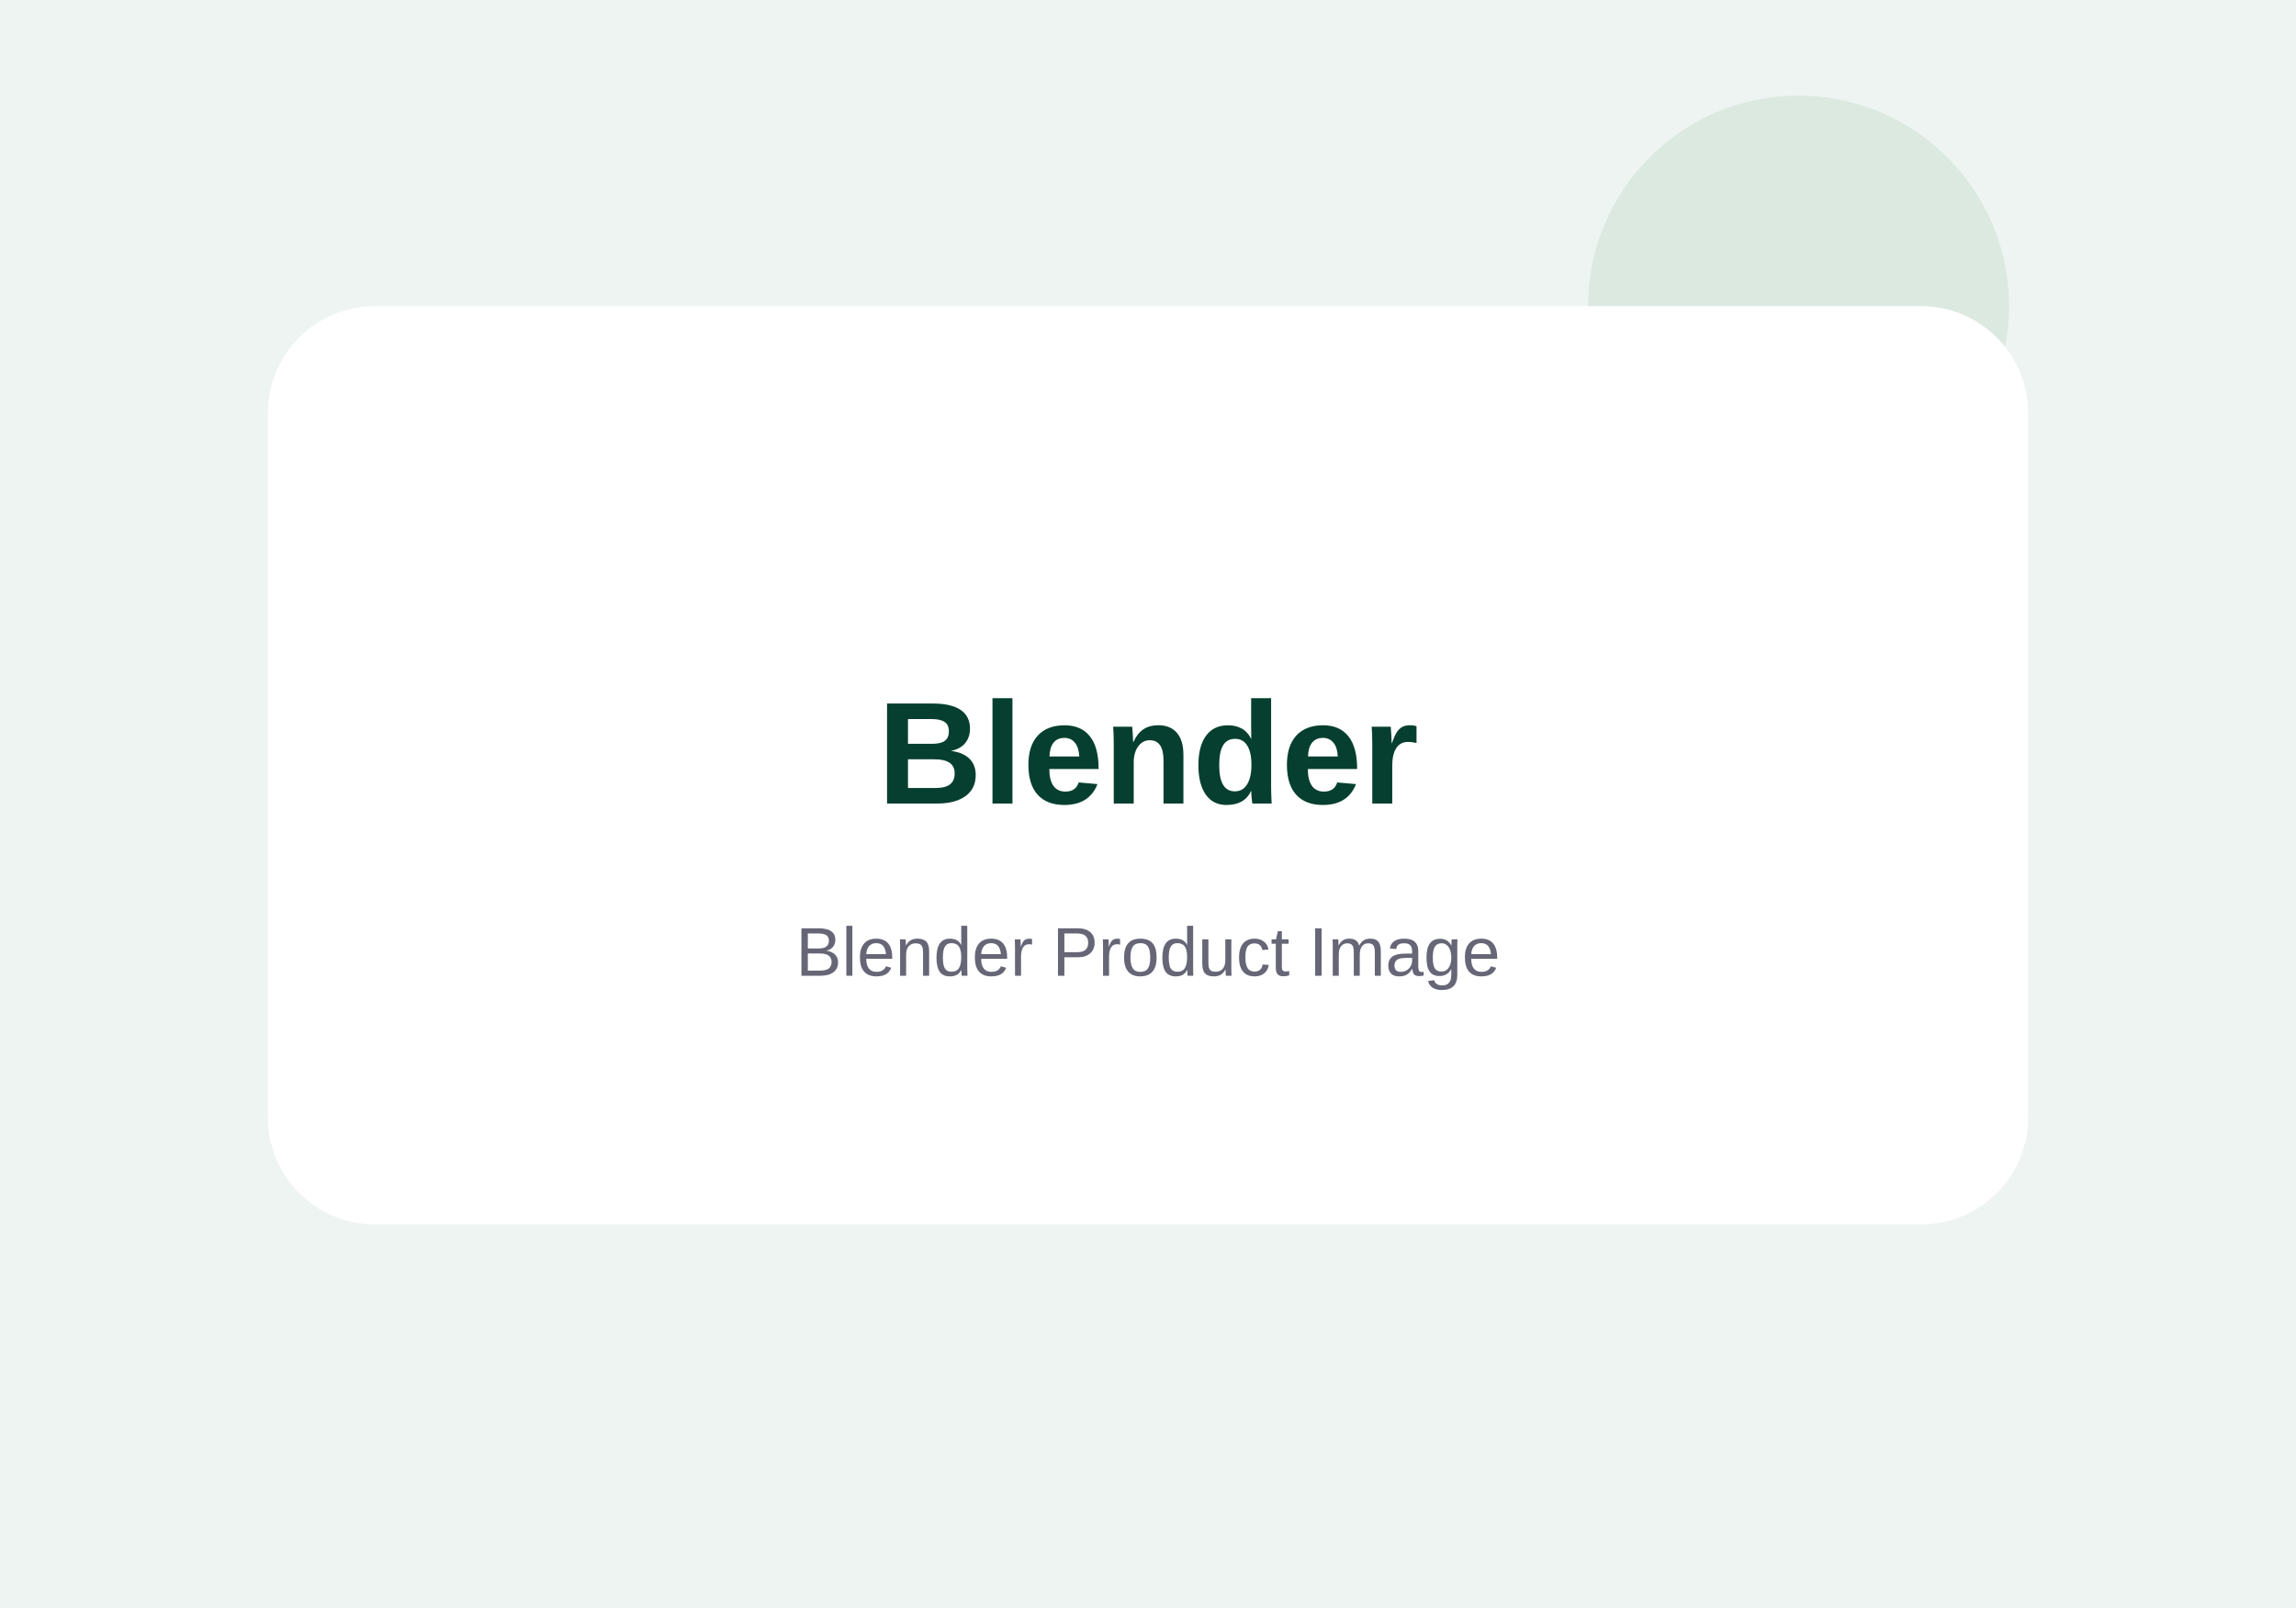
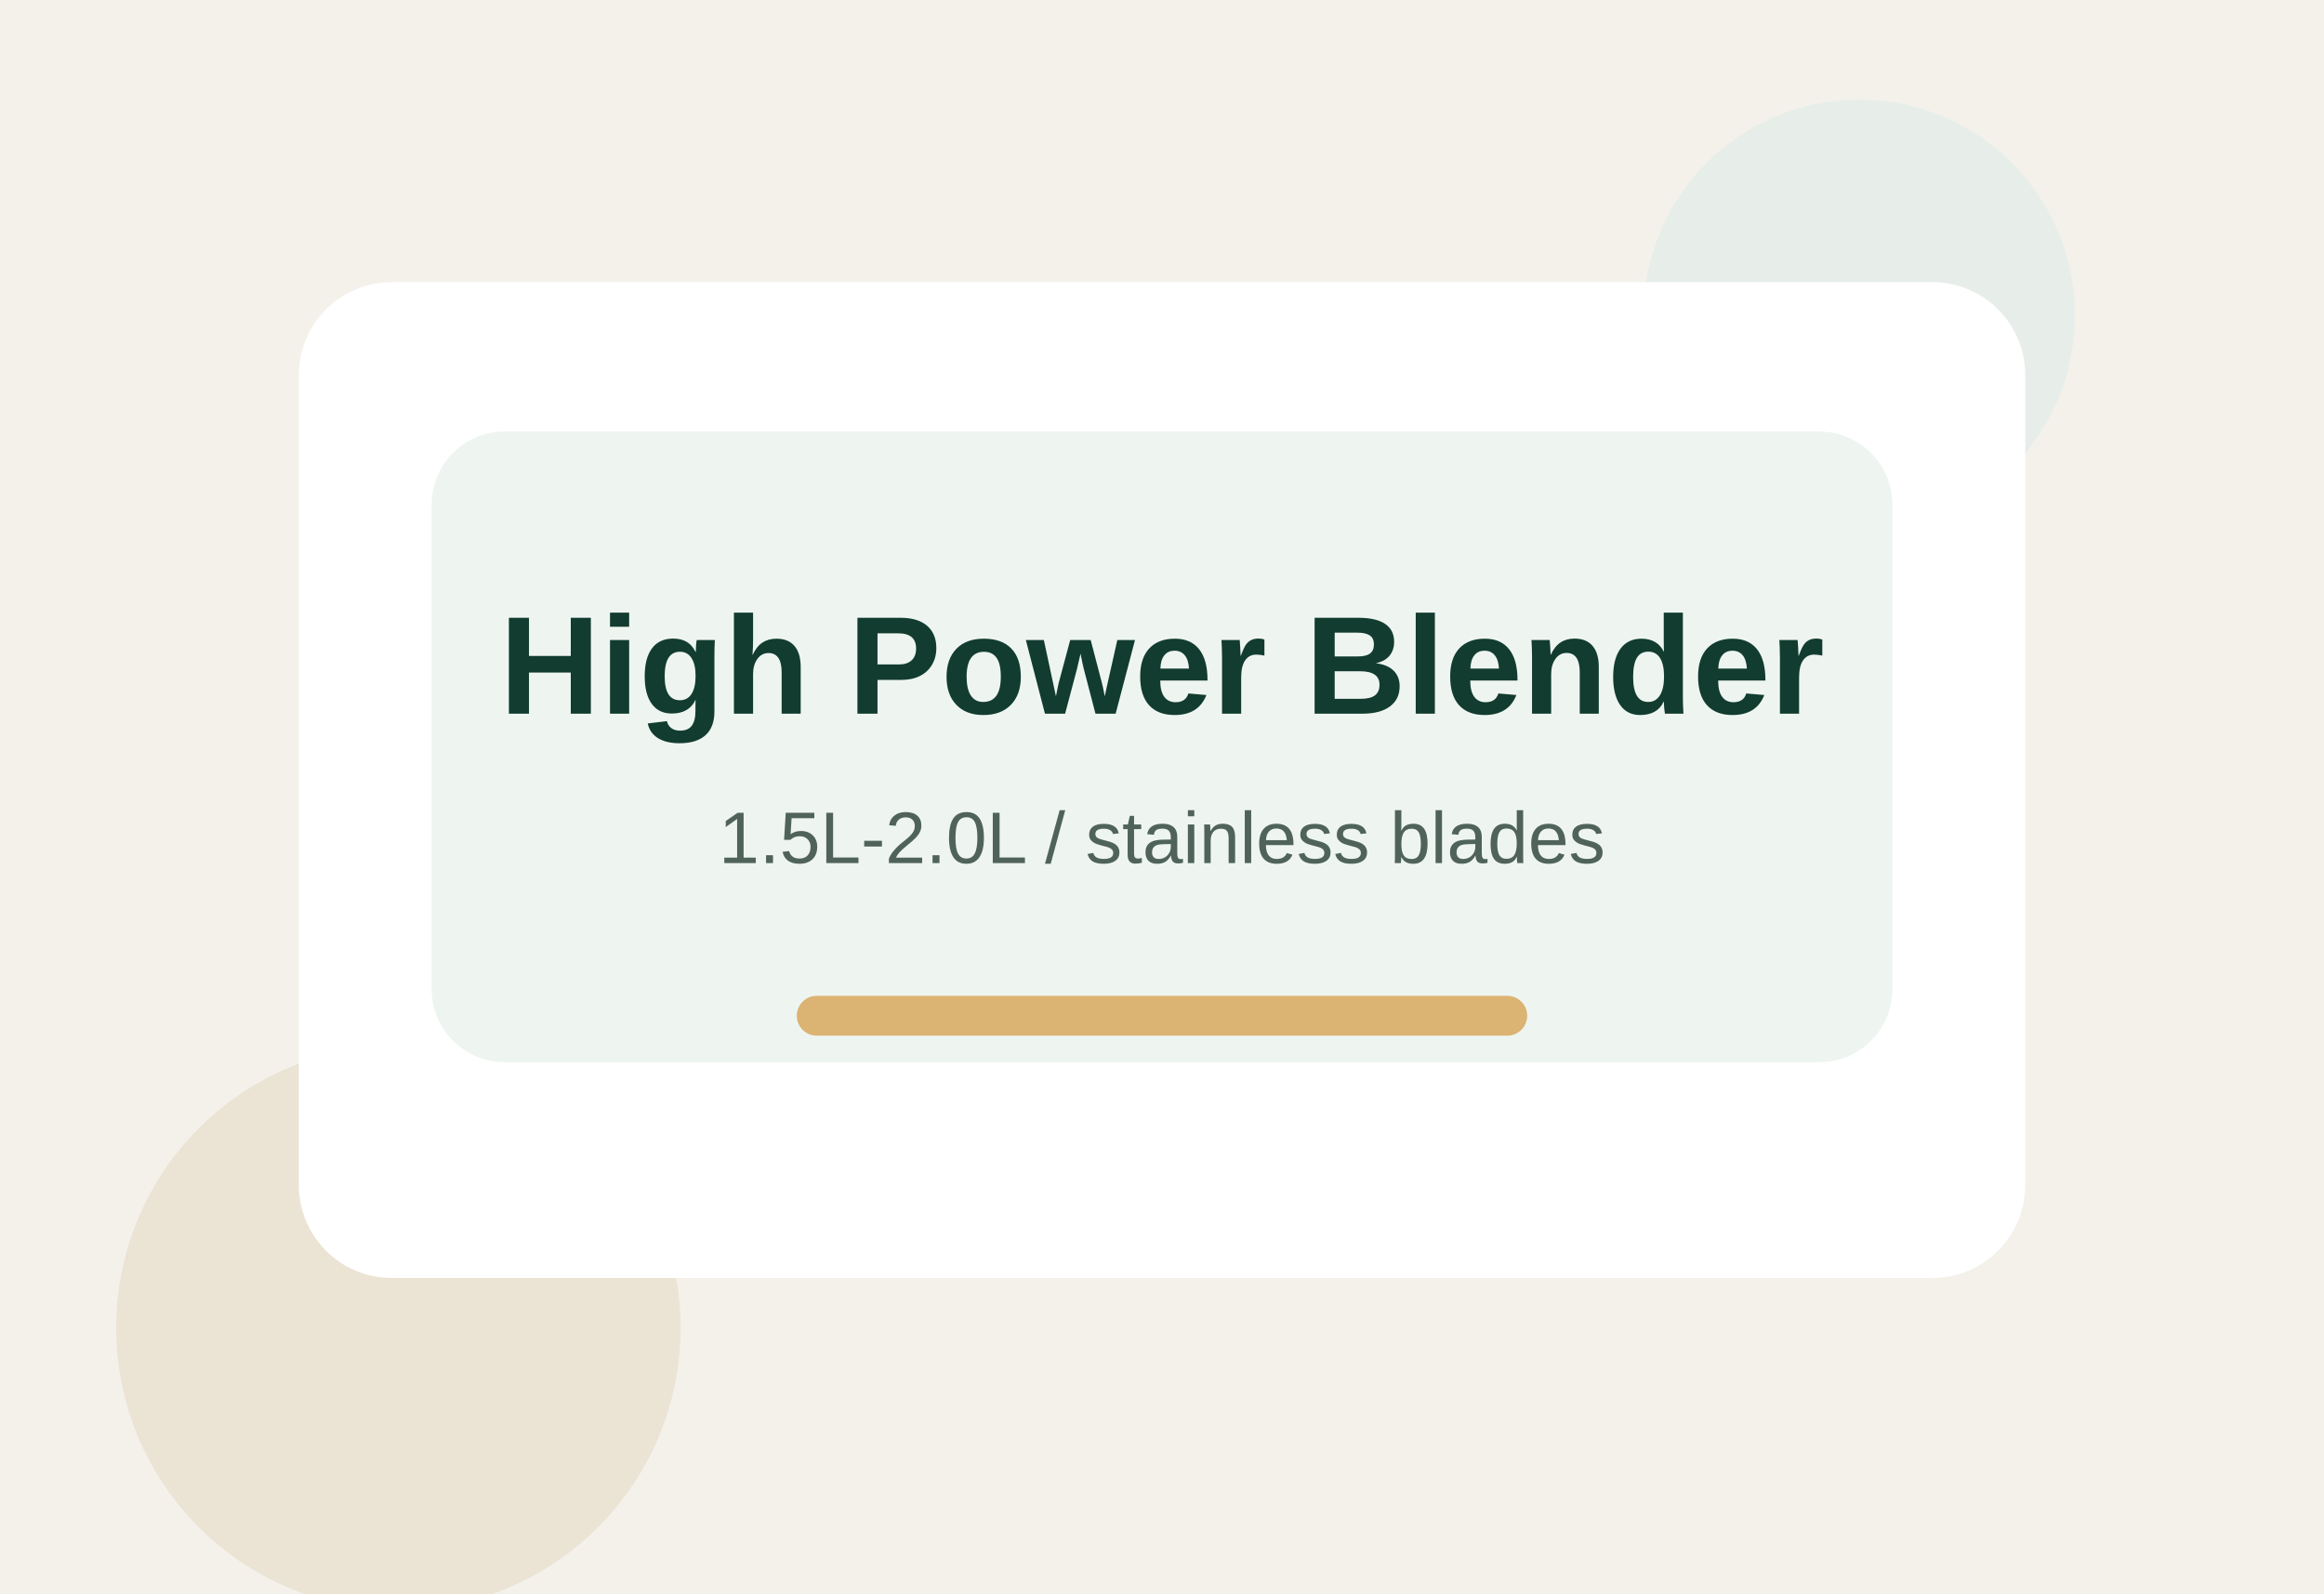
- <svg xmlns="http://www.w3.org/2000/svg" width="600" height="420" viewBox="0 0 600 420">
-   <rect width="600" height="420" fill="#eef4f1" />
-   <circle cx="470" cy="80" r="55" fill="#dbe9e1" />
-   <rect x="70" y="80" width="460" height="240" rx="28" fill="#fff" />
-   <text x="300" y="210" text-anchor="middle" font-family="Arial" font-size="38" font-weight="700" fill="#063f2f">Blender</text>
-   <text x="300" y="255" text-anchor="middle" font-family="Arial" font-size="18" fill="#667">Blender Product Image</text>
+ <svg xmlns="http://www.w3.org/2000/svg" width="700" height="480" viewBox="0 0 700 480">
+   <rect width="700" height="480" fill="#f4f1eb" />
+   <circle cx="560" cy="95" r="65" fill="#e7eee9" />
+   <circle cx="120" cy="400" r="85" fill="#ebe3d4" />
+   <rect x="90" y="85" width="520" height="300" rx="28" fill="#ffffff" />
+   <rect x="130" y="130" width="440" height="190" rx="22" fill="#eef5f1" />
+   <text x="350" y="215" text-anchor="middle" font-family="Arial" font-size="42" font-weight="800" fill="#123C2F">High Power Blender</text>
+   <text x="350" y="260" text-anchor="middle" font-family="Arial" font-size="22" fill="#50635b">1.5L-2.0L / stainless blades</text>
+   <rect x="240" y="300" width="220" height="12" rx="6" fill="#D8A75C" opacity=".85" />
</svg>
